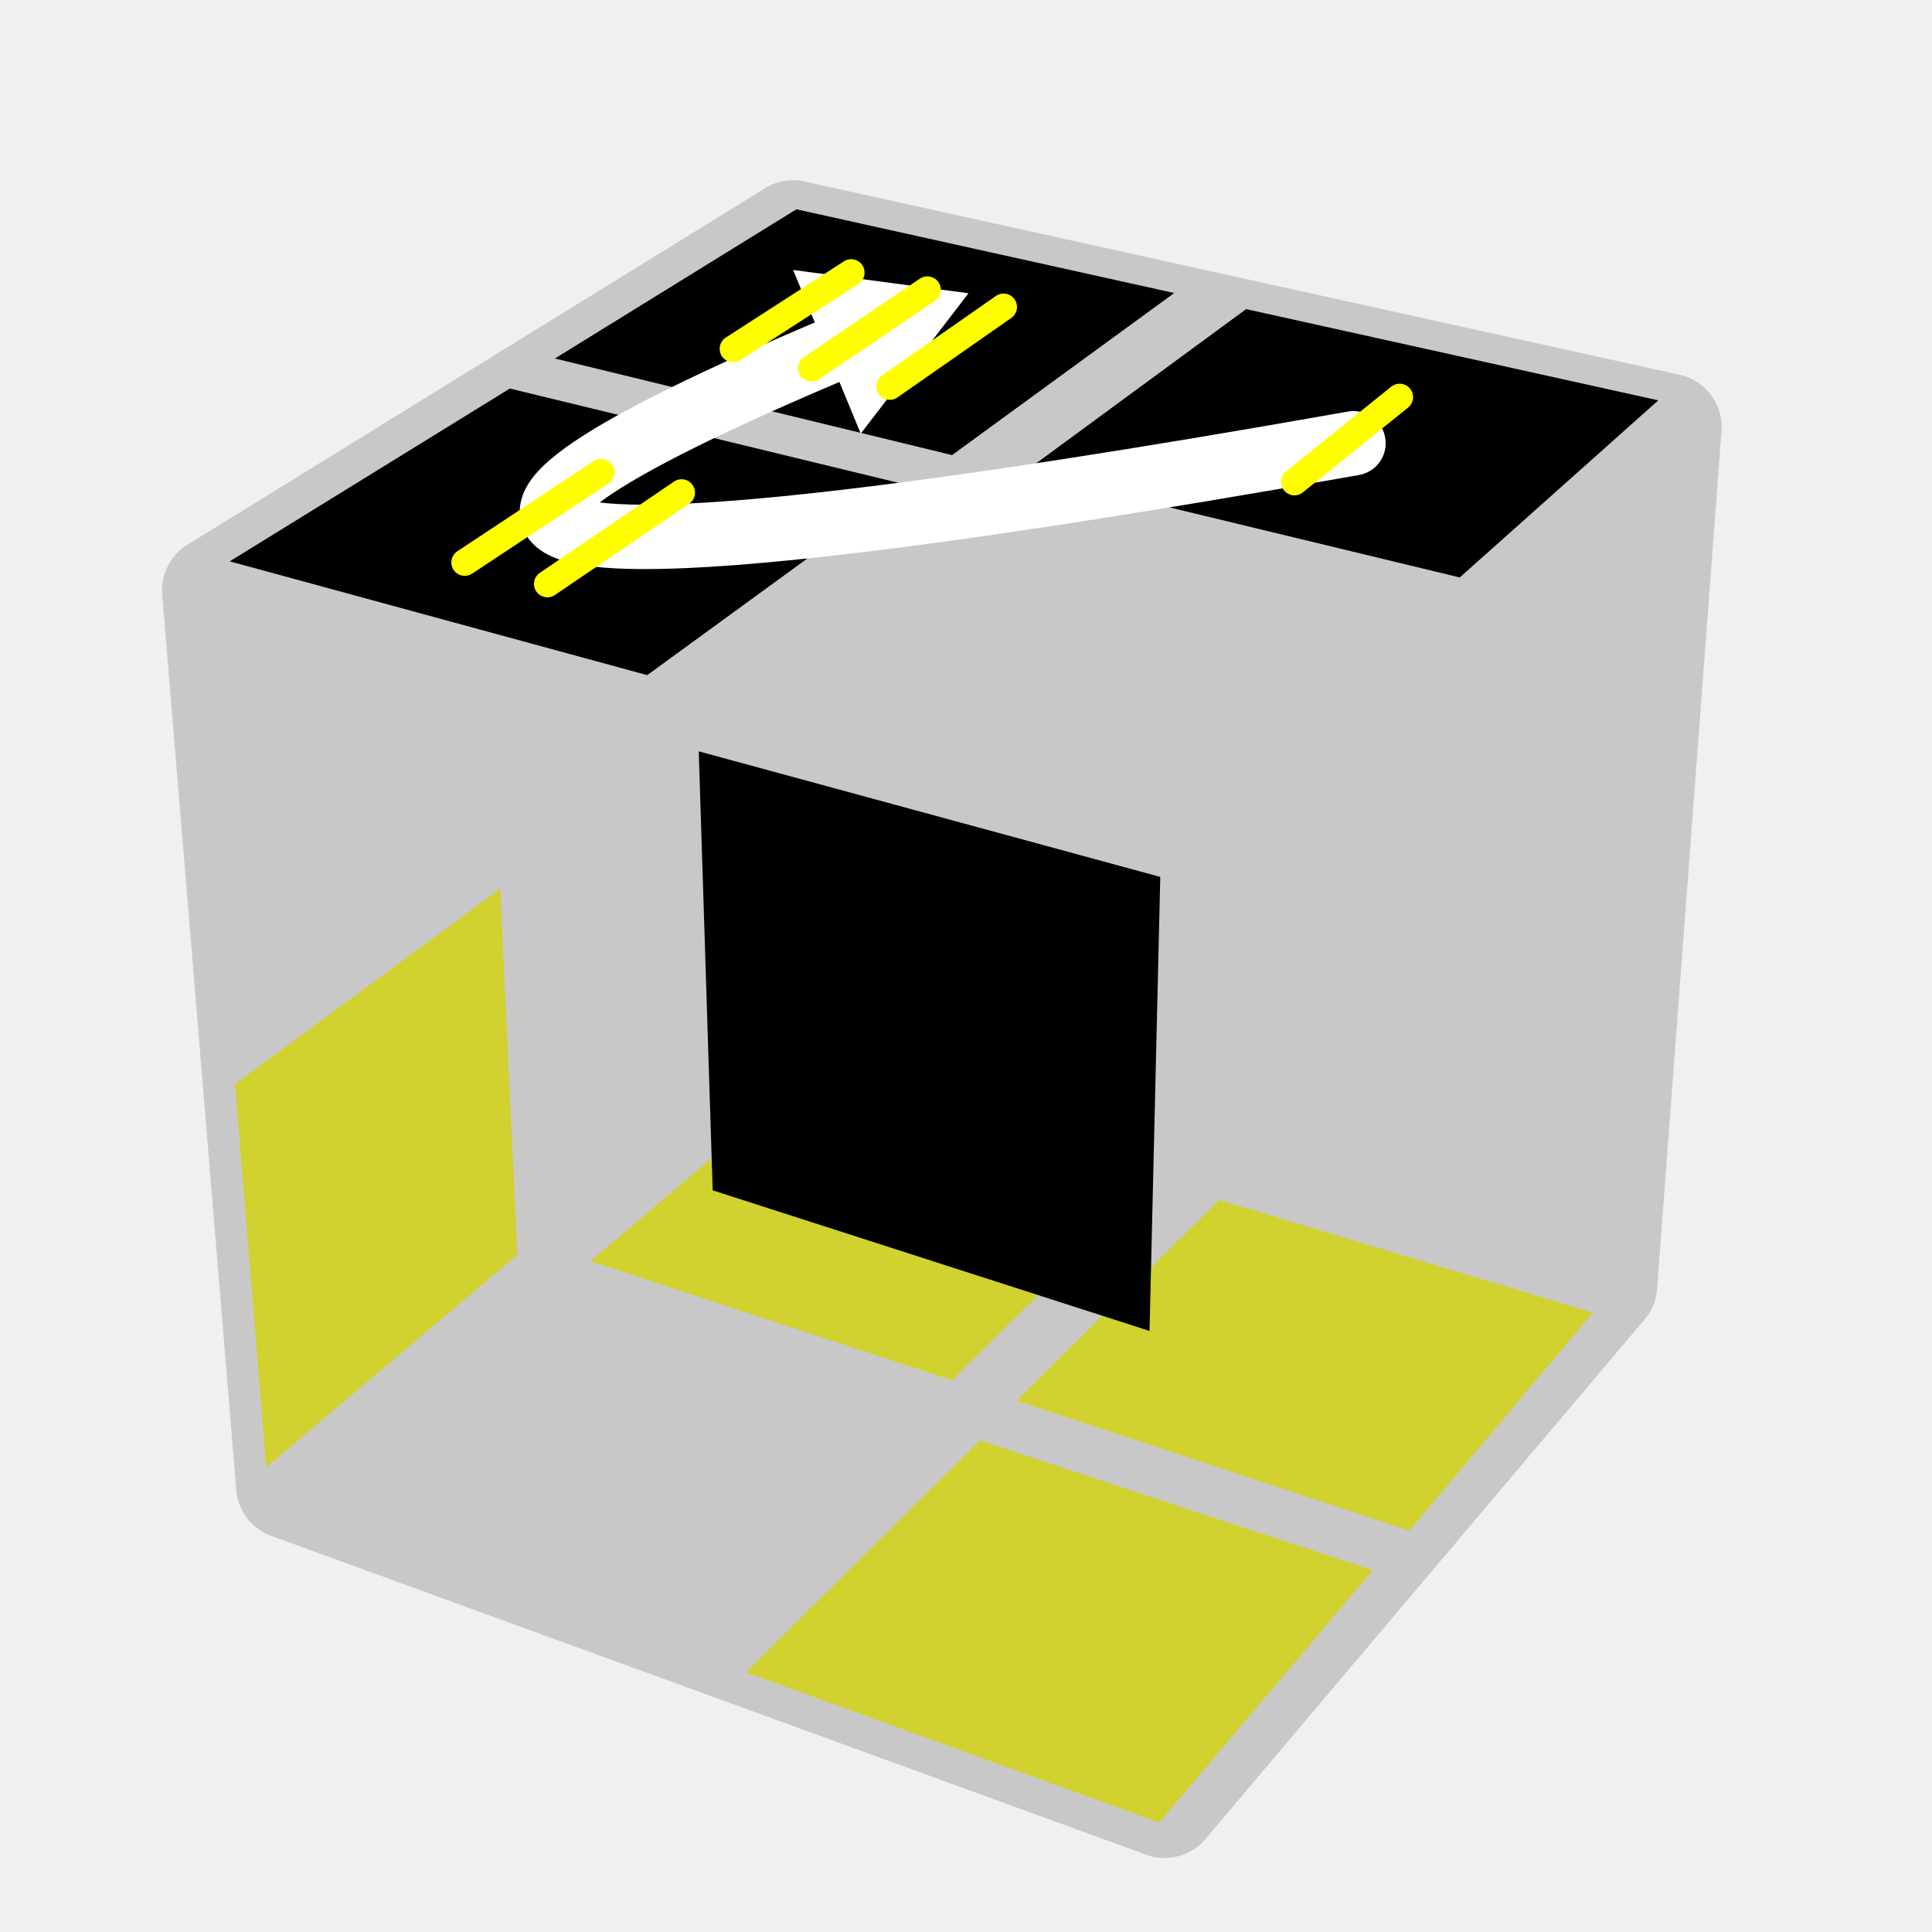
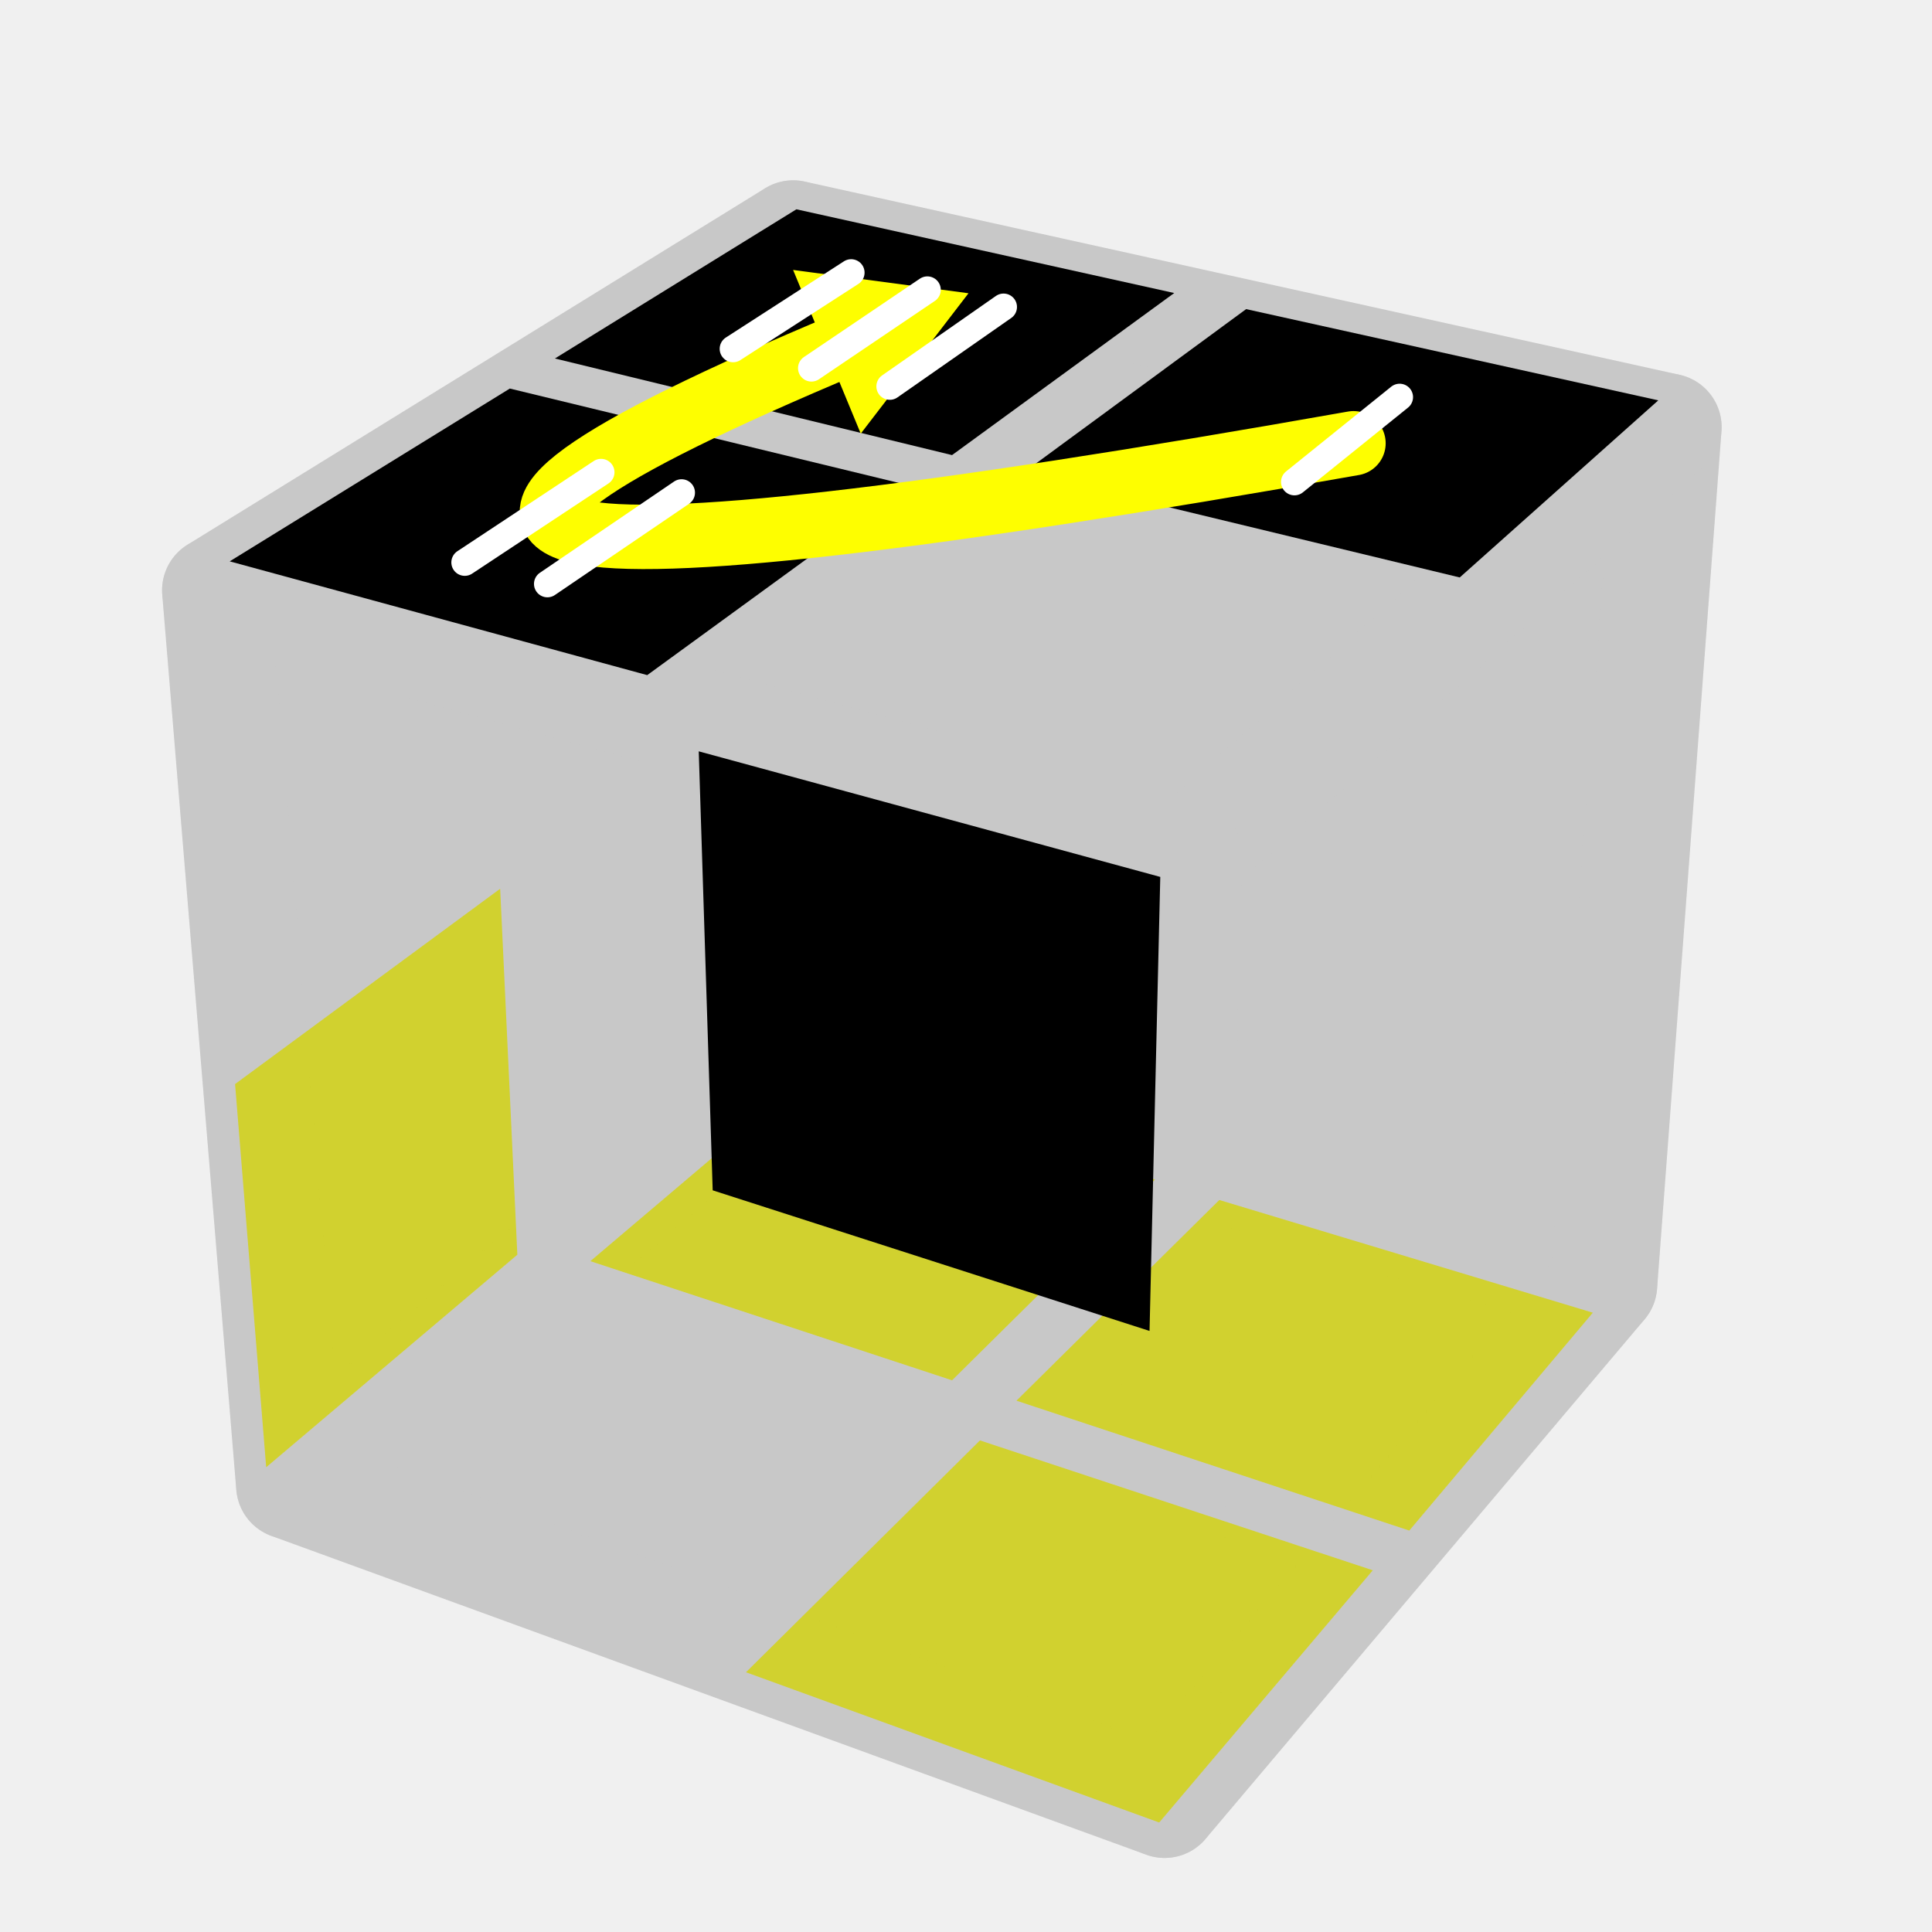
<svg xmlns="http://www.w3.org/2000/svg" version="1.1" width="500" height="500" viewBox="-0.9 -0.9 1.8 1.8">
  <g style="opacity:1;stroke-opacity:0.5;stroke-width:0;stroke-linejoin:round">
    <polygon fill="#000000" stroke="#808080" opacity="0" points="0.661,-0.509 0.277,-0.594 0.267,-0.226 0.632,-0.131" />
    <polygon fill="#000000" stroke="#808080" opacity="0" points="0.213,-0.609 -0.14,-0.687 -0.133,-0.33 0.204,-0.242" />
    <polygon fill="#000000" stroke="#808080" opacity="0" points="0.629,-0.068 0.264,-0.163 0.255,0.171 0.603,0.276" />
    <polygon fill="#000000" stroke="#808080" opacity="0" points="0.203,-0.18 -0.133,-0.269 -0.127,0.057 0.195,0.154" />
    <polygon fill="#000000" stroke="#808080" opacity="0" points="-0.62,0.507 -0.268,0.636 -0.05,0.42 -0.387,0.309" />
    <polygon fill="#FEFE00" stroke="#808080" points="-0.205,0.658 0.18,0.798 0.379,0.563 0.013,0.442" />
    <polygon fill="#FEFE00" stroke="#808080" points="-0.35,0.275 -0.013,0.386 0.176,0.199 -0.146,0.102" />
    <polygon fill="#FEFE00" stroke="#808080" points="0.047,0.405 0.413,0.526 0.584,0.323 0.236,0.218" />
    <polygon fill="#000000" stroke="#808080" opacity="0" points="-0.19,-0.68 -0.415,-0.541 -0.397,-0.165 -0.183,-0.323" />
    <polygon fill="#000000" stroke="#808080" opacity="0" points="-0.456,-0.513 -0.718,-0.351 -0.685,0.045 -0.438,-0.137" />
    <polygon fill="#000000" stroke="#808080" opacity="0" points="-0.181,-0.261 -0.395,-0.104 -0.379,0.238 -0.175,0.065" />
    <polygon fill="#FEFE00" stroke="#808080" points="-0.434,-0.072 -0.681,0.11 -0.652,0.467 -0.418,0.269" />
  </g>
  <g style="stroke-width:0.1;stroke-linejoin:round;opacity:0.2">
    <polygon fill="#808080" stroke="#808080" points="0.654,-0.502 -0.161,-0.682 -0.147,0.074 0.594,0.297" />
    <polygon fill="#808080" stroke="#808080" points="-0.63,0.484 0.185,0.781 0.594,0.297 -0.147,0.074" />
    <polygon fill="#808080" stroke="#808080" points="-0.161,-0.682 -0.699,-0.35 -0.63,0.484 -0.147,0.074" />
  </g>
  <g style="stroke-width:0.1;stroke-linejoin:round;opacity:0.2">
    <polygon fill="#808080" stroke="#808080" points="0.207,-0.103 0.654,-0.502 0.594,0.297 0.185,0.781" />
    <polygon fill="#808080" stroke="#808080" points="-0.161,-0.682 0.654,-0.502 0.207,-0.103 -0.699,-0.35" />
    <polygon fill="#808080" stroke="#808080" points="-0.699,-0.35 0.207,-0.103 0.185,0.781 -0.63,0.484" />
  </g>
  <g style="opacity:1;stroke-opacity:0.5;stroke-width:0;stroke-linejoin:round">
    <polygon fill="#000000" stroke="#808080" opacity="0" points="0.237,-0.092 0.456,-0.287 0.435,0.113 0.227,0.331" />
    <polygon fill="#000000" stroke="#808080" opacity="0" points="0.491,-0.321 0.677,-0.486 0.648,-0.108 0.47,0.079" />
    <polygon fill="#000000" stroke="#808080" opacity="0" points="0.224,0.4 0.433,0.182 0.413,0.542 0.215,0.777" />
    <polygon fill="#000000" stroke="#808080" opacity="0" points="0.466,0.145 0.644,-0.042 0.618,0.302 0.447,0.505" />
    <polygon fill="#000000" stroke="#808080" points="-0.158,-0.705 0.194,-0.627 -0.013,-0.476 -0.383,-0.566" />
    <polygon fill="#000000" stroke="#808080" points="0.261,-0.612 0.645,-0.527 0.46,-0.362 0.054,-0.46" />
    <polygon fill="#000000" stroke="#808080" points="-0.425,-0.538 -0.054,-0.448 -0.297,-0.271 -0.686,-0.377" />
    <polygon fill="#000000" stroke="#808080" opacity="0" points="0.017,-0.43 0.422,-0.331 0.204,-0.136 -0.226,-0.253" />
    <polygon fill="#000000" stroke="#808080" opacity="0" points="-0.708,-0.326 -0.319,-0.221 -0.306,0.189 -0.676,0.07" />
    <polygon fill="#000000" stroke="#808080" points="-0.249,-0.2 0.181,-0.083 0.171,0.34 -0.236,0.209" />
    <polygon fill="#000000" stroke="#808080" opacity="0" points="-0.672,0.137 -0.302,0.256 -0.29,0.623 -0.642,0.495" />
    <polygon fill="#000000" stroke="#808080" opacity="0" points="-0.235,0.279 0.171,0.409 0.161,0.787 -0.223,0.646" />
  </g>
  <g style="opacity:1;stroke-opacity:1;stroke-width:0.06;stroke-linecap:round">
-     <path d="M 0.361,-0.487 Q -0.859,-0.271 -0.086,-0.59" style="fill:none;stroke:#FFFFFF;stroke-opacity:1" />
-     <path transform=" translate(-0.08565594,-0.5904017) scale(0.0165) rotate(-22.45762)" d="M 5.77,0.0 L -2.88,5.0 L -2.88,-5.0 L 5.77,0.0 z" style="fill:#FFFFFF;stroke-width:0;stroke-linejoin:round" />
+     <path d="M 0.361,-0.487 Q -0.859,-0.271 -0.086,-0.59" style="fill:none;stroke:#FEFE00;stroke-opacity:1" />
+     <path transform=" translate(-0.08565594,-0.5904017) scale(0.0165) rotate(-22.45762)" d="M 5.77,0.0 L -2.88,5.0 L -2.88,-5.0 L 5.77,0.0 z" style="fill:#FEFE00;stroke-width:0;stroke-linejoin:round" />
  </g>
  <g style="opacity:1;stroke-linecap:round;font-family:Arial, Helvetica, sans-serif">
-     <line x1="0.404" y1="-0.53" x2="0.306" y2="-0.451" stroke="#FEFE00" stroke-width="0.025" stroke-linecap="round" />
-     <line x1="-0.34" y1="-0.46" x2="-0.467" y2="-0.376" stroke="#FEFE00" stroke-width="0.025" stroke-linecap="round" />
-     <line x1="-0.265" y1="-0.441" x2="-0.39" y2="-0.356" stroke="#FEFE00" stroke-width="0.025" stroke-linecap="round" />
-     <line x1="-0.107" y1="-0.646" x2="-0.217" y2="-0.575" stroke="#FEFE00" stroke-width="0.025" stroke-linecap="round" />
-     <line x1="-0.036" y1="-0.63" x2="-0.144" y2="-0.557" stroke="#FEFE00" stroke-width="0.025" stroke-linecap="round" />
-     <line x1="0.035" y1="-0.614" x2="-0.071" y2="-0.54" stroke="#FEFE00" stroke-width="0.025" stroke-linecap="round" />
+     <line x1="0.404" y1="-0.53" x2="0.306" y2="-0.451" stroke="#FFFFFF" stroke-width="0.025" stroke-linecap="round" />
+     <line x1="-0.34" y1="-0.46" x2="-0.467" y2="-0.376" stroke="#FFFFFF" stroke-width="0.025" stroke-linecap="round" />
+     <line x1="-0.265" y1="-0.441" x2="-0.39" y2="-0.356" stroke="#FFFFFF" stroke-width="0.025" stroke-linecap="round" />
+     <line x1="-0.107" y1="-0.646" x2="-0.217" y2="-0.575" stroke="#FFFFFF" stroke-width="0.025" stroke-linecap="round" />
+     <line x1="-0.036" y1="-0.63" x2="-0.144" y2="-0.557" stroke="#FFFFFF" stroke-width="0.025" stroke-linecap="round" />
+     <line x1="0.035" y1="-0.614" x2="-0.071" y2="-0.54" stroke="#FFFFFF" stroke-width="0.025" stroke-linecap="round" />
  </g>
</svg>
